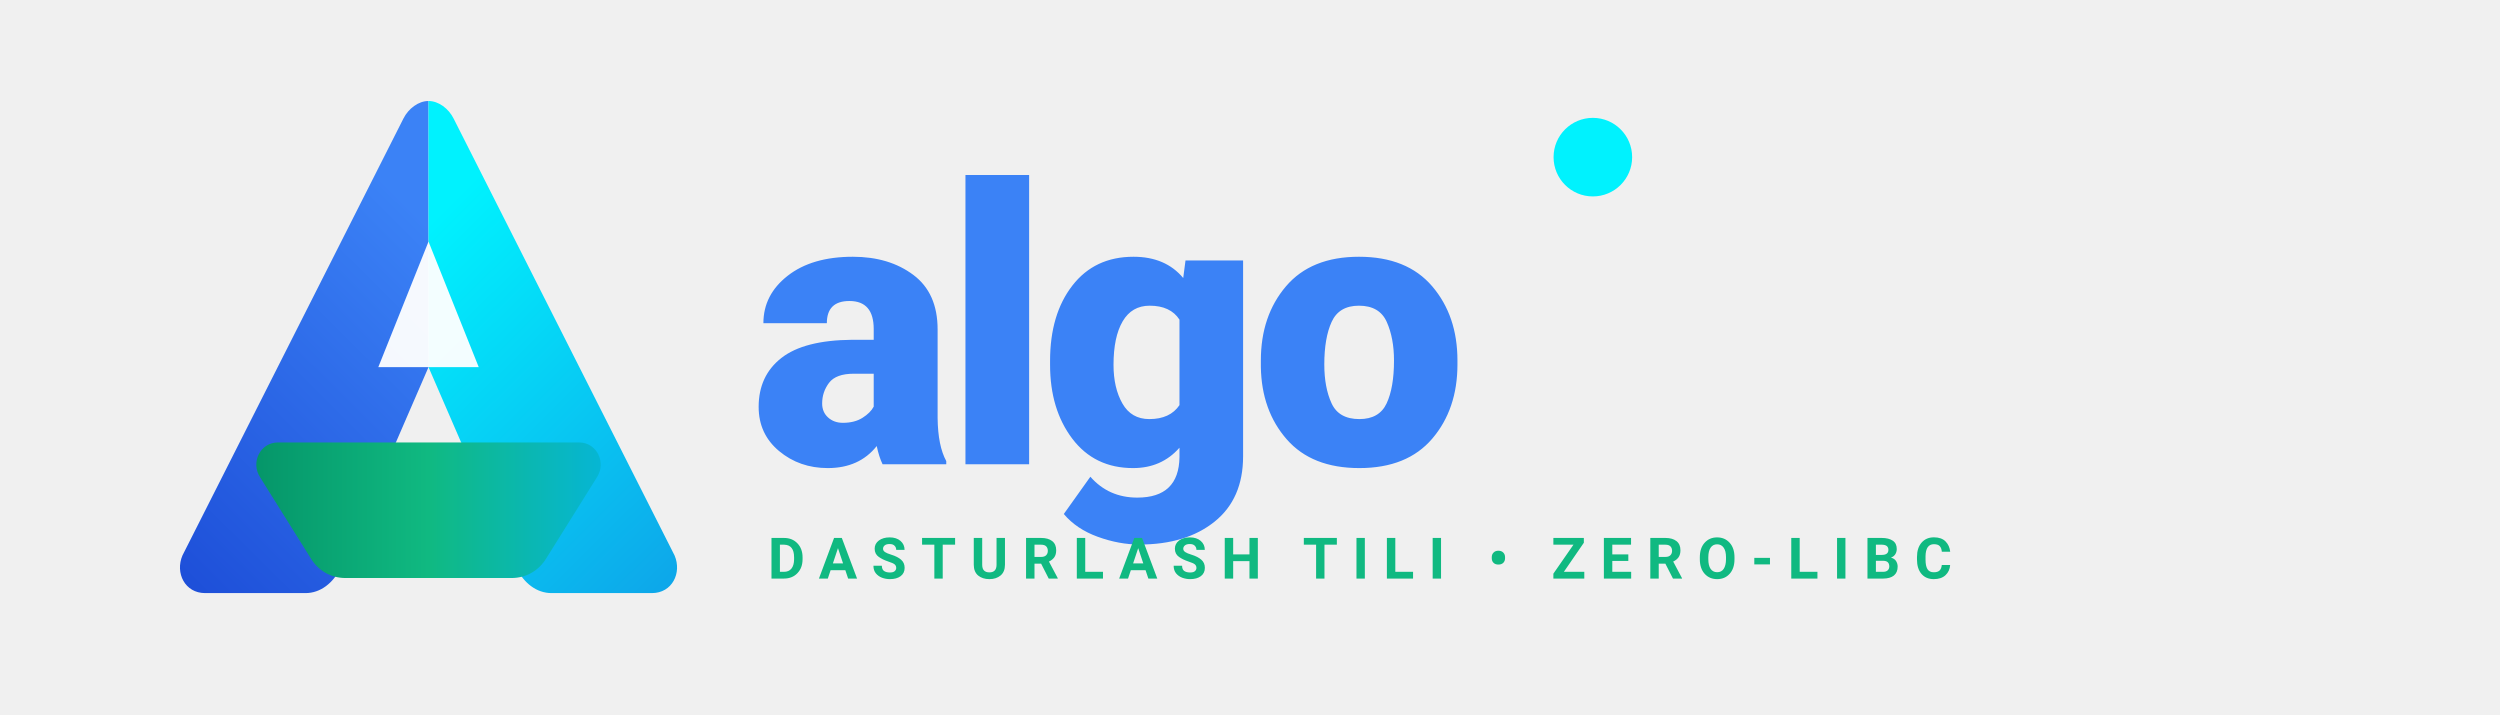
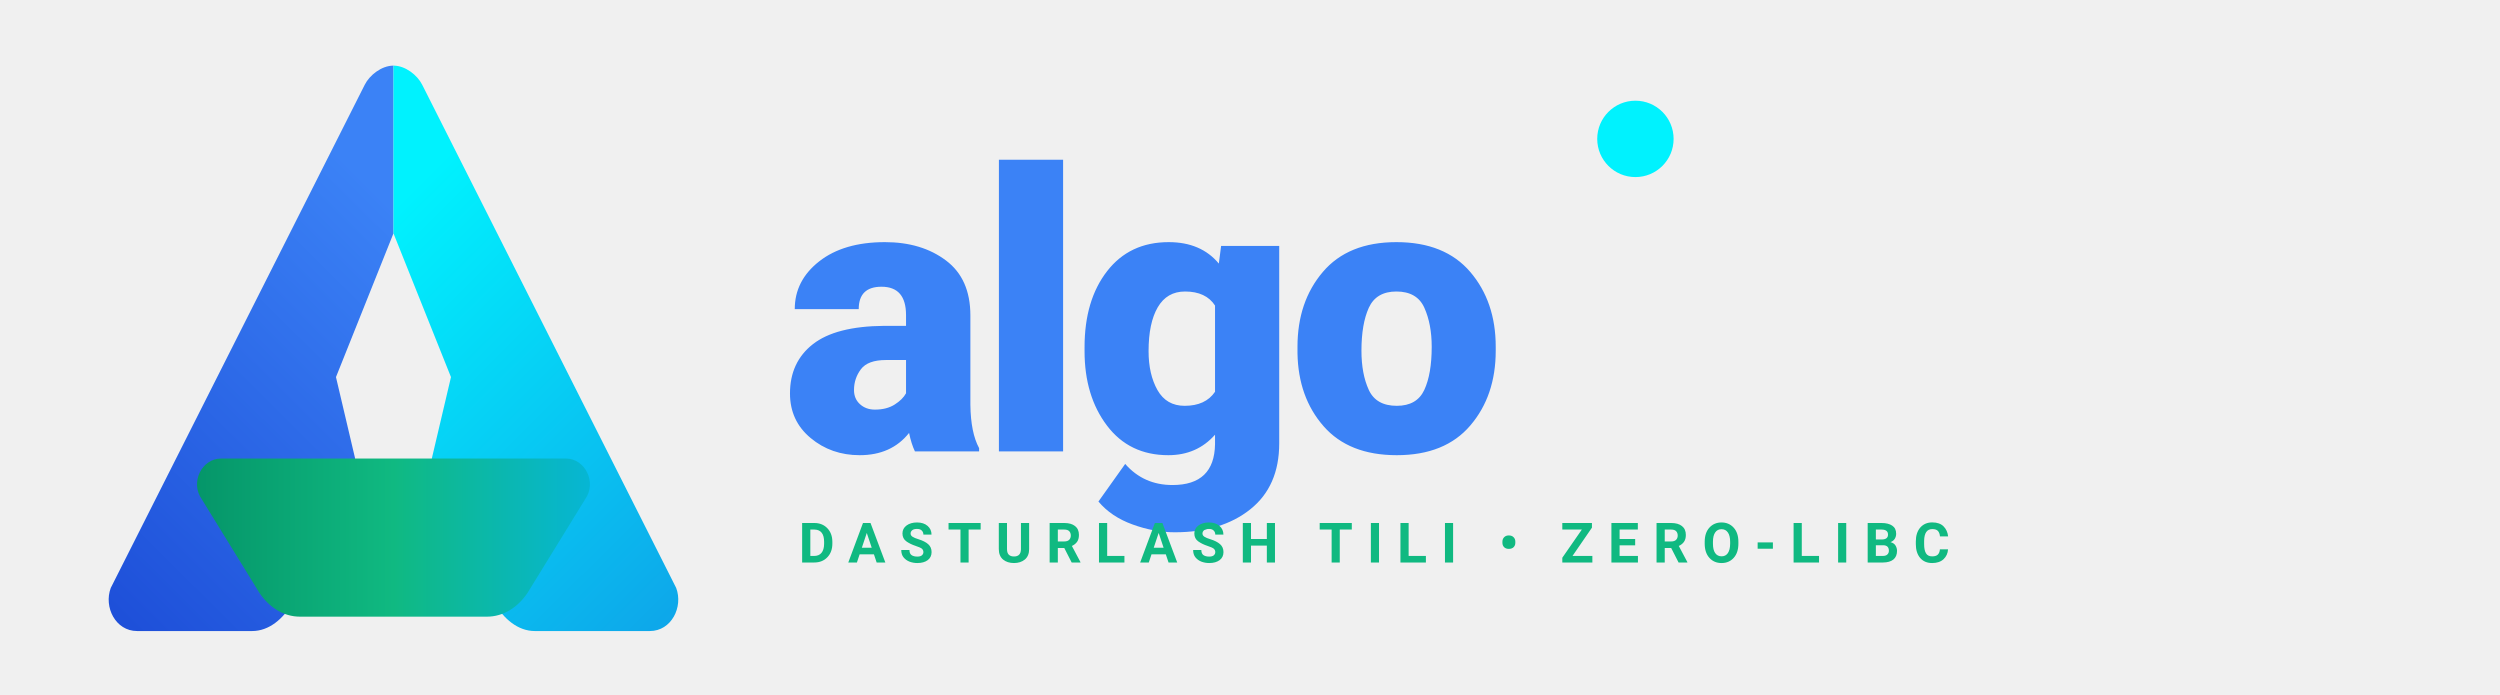
- <svg xmlns="http://www.w3.org/2000/svg" viewBox="0 0 700 200" width="700" height="200">
+ <svg xmlns="http://www.w3.org/2000/svg" viewBox="0 0 720 200" width="720" height="200">
  <defs>
    <linearGradient id="logo_blue" x1="0%" y1="100%" x2="50%" y2="0%">
      <stop offset="0%" stop-color="#1D4ED8" />
      <stop offset="100%" stop-color="#3B82F6" />
    </linearGradient>
    <linearGradient id="logo_cyan" x1="50%" y1="0%" x2="100%" y2="100%">
      <stop offset="0%" stop-color="#00F2FE" />
      <stop offset="100%" stop-color="#0EA5E9" />
    </linearGradient>
-     <linearGradient id="logo_emerald" x1="0%" y1="0%" x2="100%" y2="0%">
+     <linearGradient id="logo_cross" x1="0%" y1="0%" x2="100%" y2="0%">
      <stop offset="0%" stop-color="#059669" />
      <stop offset="50%" stop-color="#10B981" />
      <stop offset="100%" stop-color="#06B6D4" />
    </linearGradient>
  </defs>
-   <g transform="translate(30, 10) scale(0.703)">
-     <path d="M 128,26 C 124,26 120,29 118,33 L 30,207 C 27,214 31,222 39,222 L 79,222 C 85,222 90,218 93,212 L 115,162 L 128,132 L 128,26 Z" fill="url(#logo_blue)" />
-     <path d="M 128,26 L 128,132 L 141,162 L 163,212 C 166,218 171,222 177,222 L 217,222 C 225,222 229,214 226,207 L 138,33 C 136,29 132,26 128,26 Z" fill="url(#logo_cyan)" />
-     <path d="M 68,162 L 188,162 C 195,162 199,170 195,176 L 175,208 C 172,213 167,216 161,216 L 95,216 C 89,216 84,213 81,208 L 61,176 C 57,170 61,162 68,162 Z" fill="url(#logo_emerald)" />
-     <polygon points="128,82 108,132 148,132" fill="#FFFFFF" opacity="0.95" />
+   <g transform="translate(25, 12) scale(0.69)">
+     <path d="M 128,10 C 123,10 118,14 116,18 L 10,228 C 7,236 12,246 21,246 L 69,246 C 76,246 82,241 86,234 L 112,174 L 104,140 L 128,80 L 128,10 Z" fill="url(#logo_blue)" />
+     <path d="M 128,10 L 128,80 L 152,140 L 144,174 L 170,234 C 174,241 180,246 187,246 L 235,246 C 244,246 249,236 246,228 L 140,18 C 138,14 133,10 128,10 Z" fill="url(#logo_cyan)" />
+     <path d="M 56,174 L 200,174 C 208,174 213,184 208,191 L 184,230 C 180,236 174,240 167,240 L 89,240 C 82,240 76,236 72,230 L 48,191 C 43,184 48,174 56,174 Z" fill="url(#logo_cross)" />
  </g>
-   <g transform="translate(210, 130)">
-     <text x="0" y="0" font-family="-apple-system, BlinkMacSystemFont, 'Segoe UI', Roboto, Helvetica, Arial, sans-serif" font-weight="800" font-size="108px" letter-spacing="-3px" fill="#3B82F6">algo</text>
-     <circle cx="236" cy="-86" r="11" fill="#00F2FE" />
+   <g transform="translate(225, 130)">
+     <text x="0" y="0" font-family="-apple-system, BlinkMacSystemFont, 'Segoe UI', Roboto, Helvetica, Arial, sans-serif" font-weight="800" font-size="112px" letter-spacing="-3px" fill="#3B82F6">algo</text>
+     <circle cx="246" cy="-90" r="11" fill="#00F2FE" />
    <text x="5" y="32" font-family="-apple-system, BlinkMacSystemFont, 'Segoe UI', Roboto, Helvetica, Arial, sans-serif" font-weight="600" font-size="16px" letter-spacing="4px" fill="#10B981" text-transform="uppercase">DASTURLASH TILI • ZERO-LIBC</text>
  </g>
</svg>
